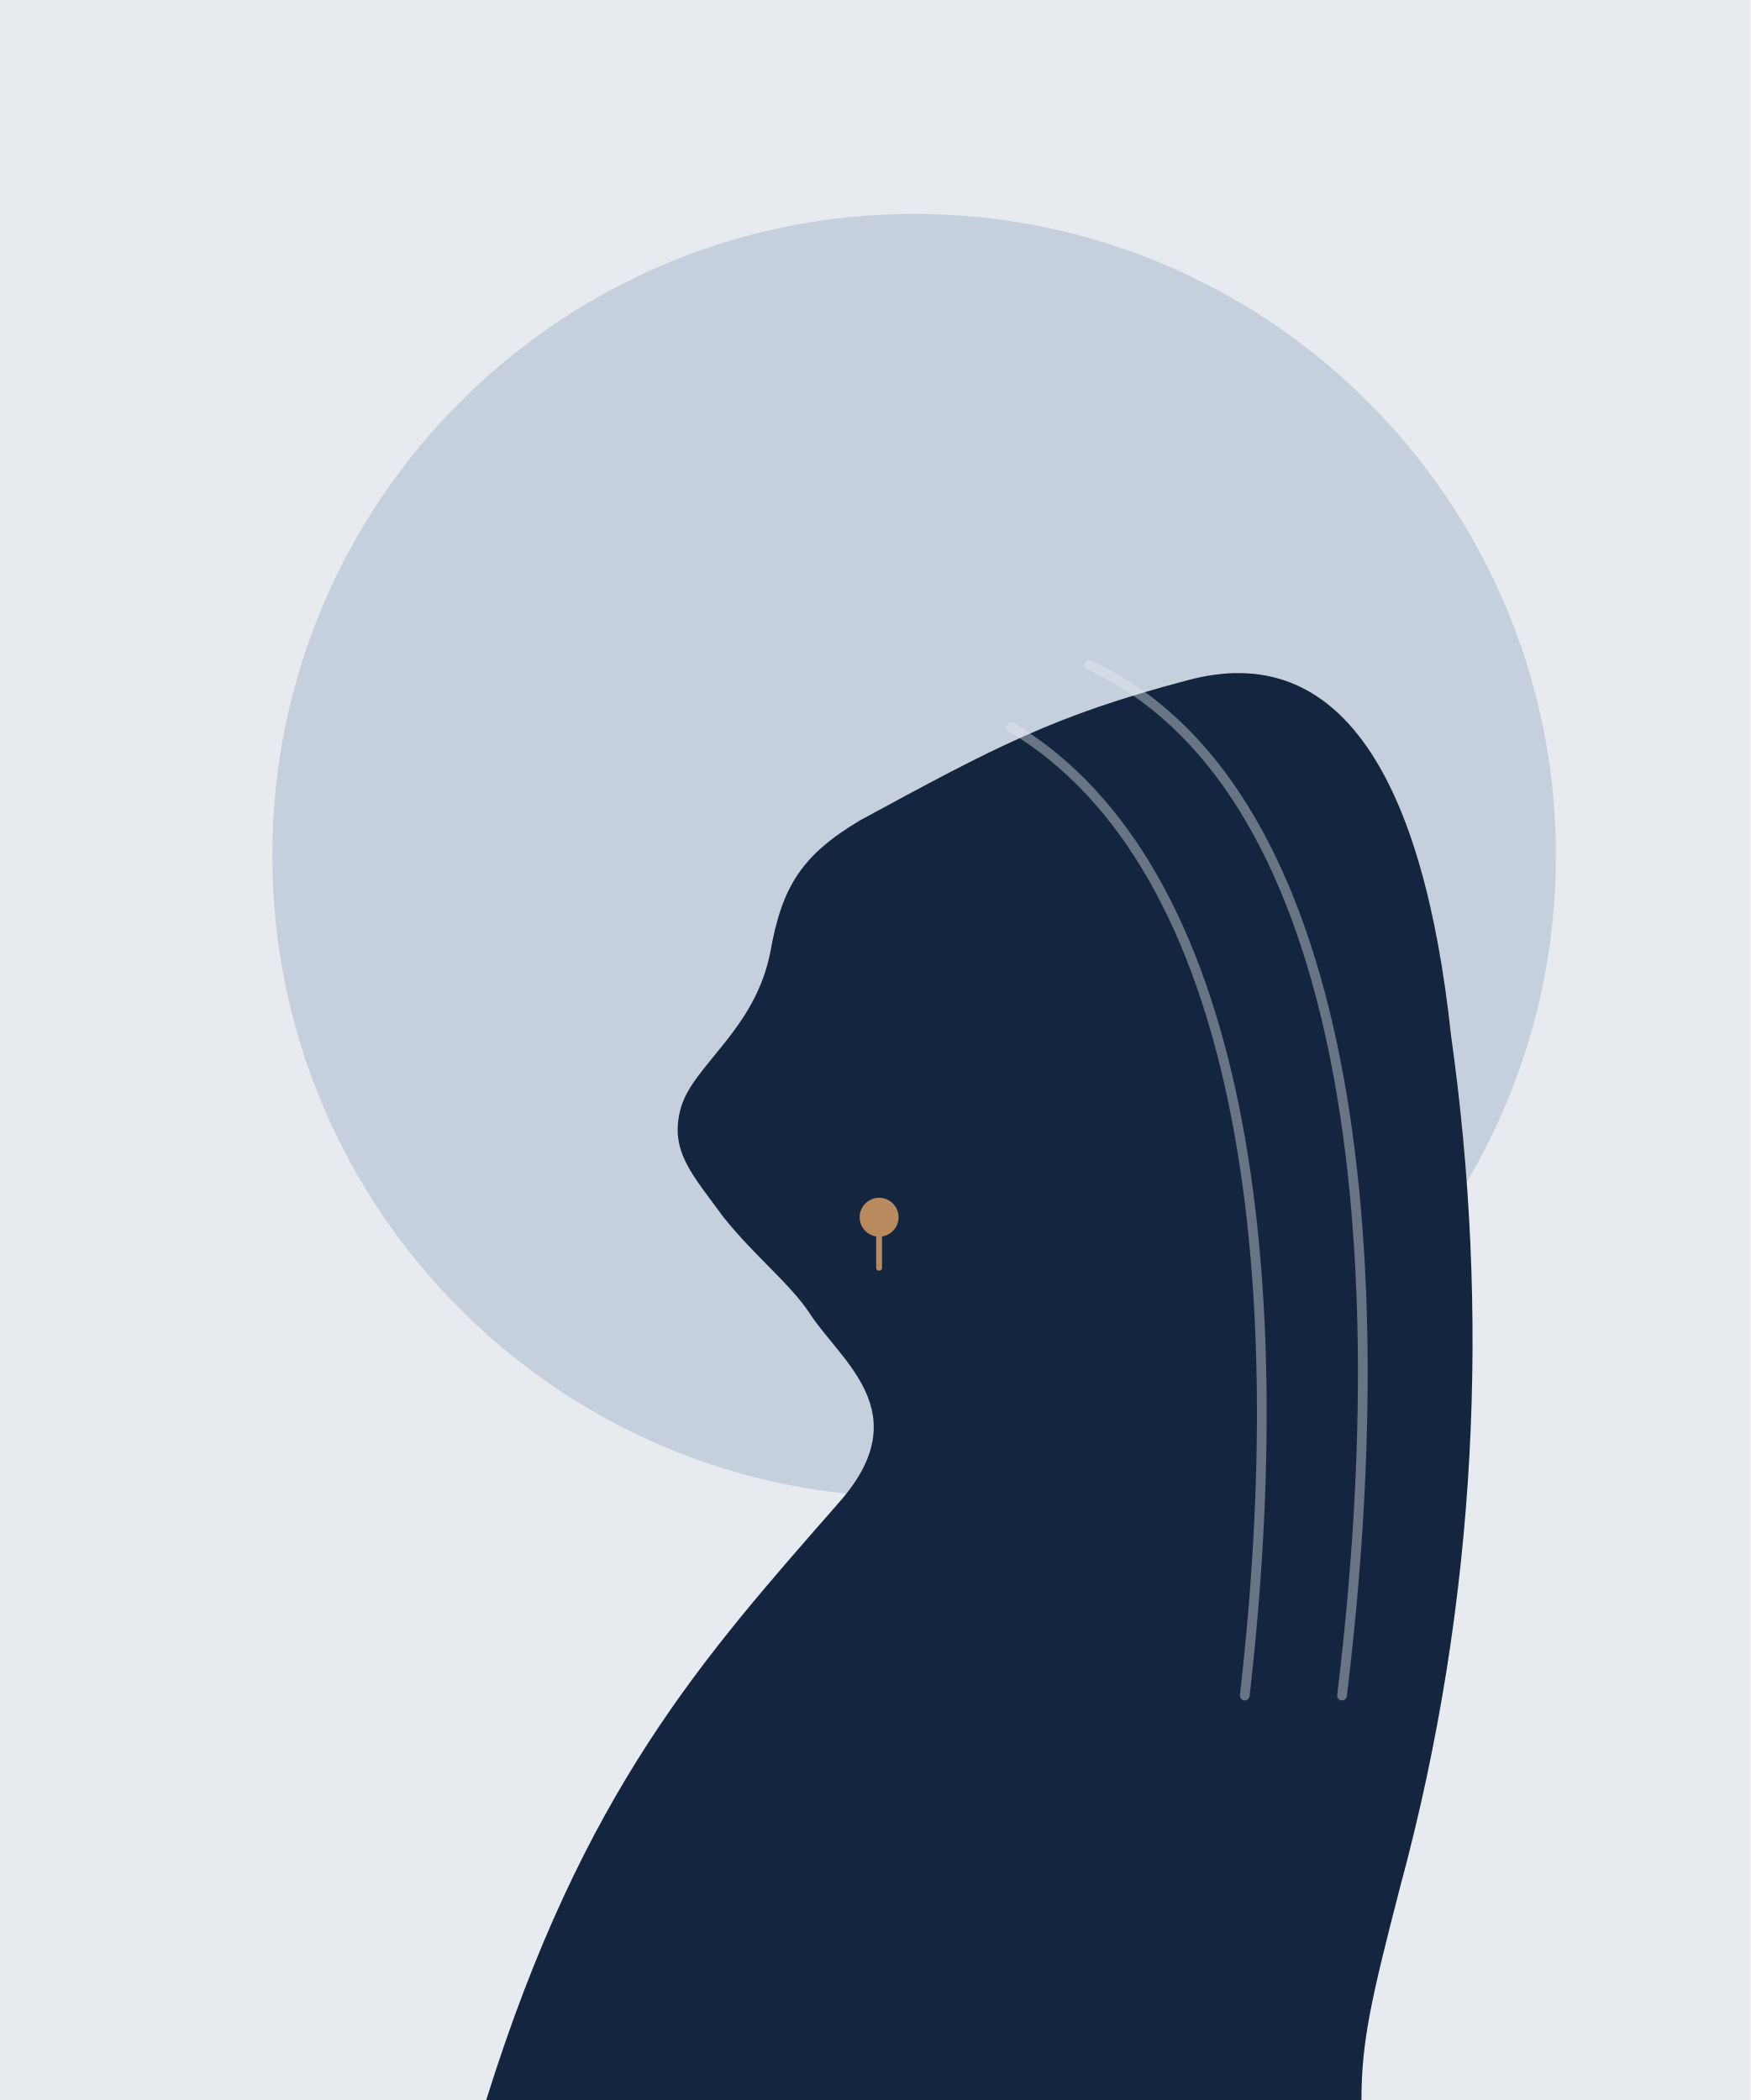
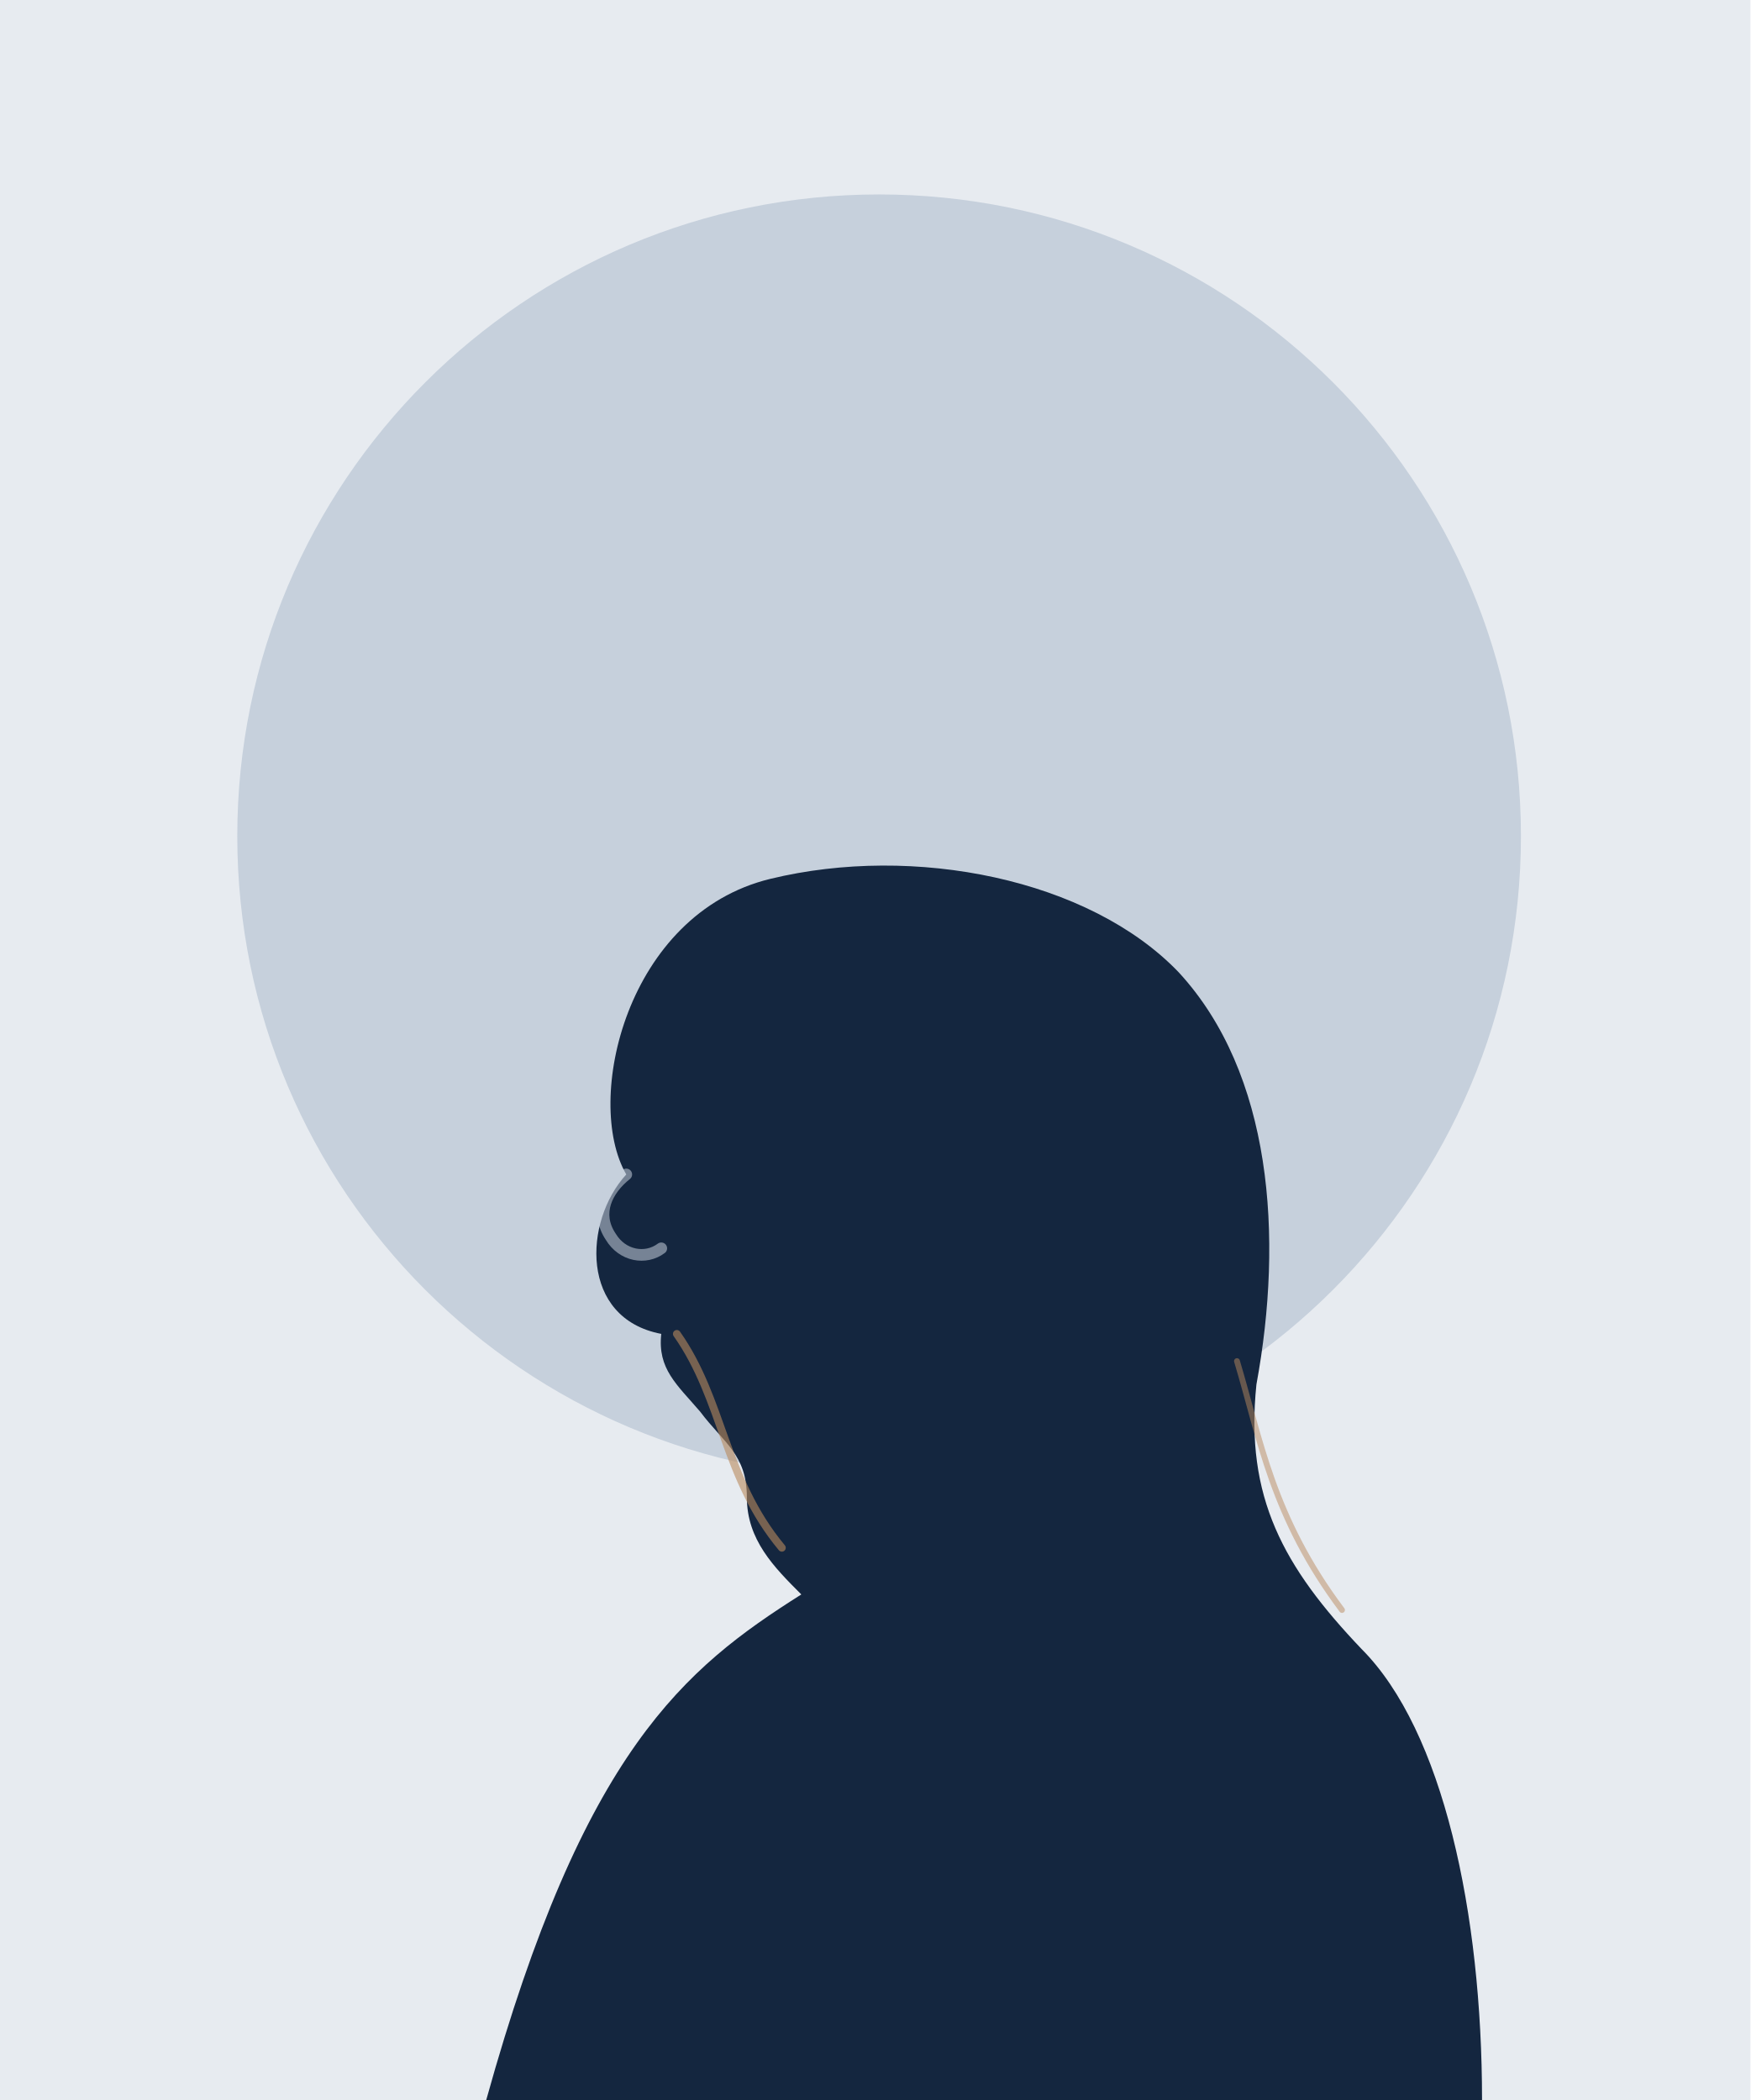
- <svg xmlns="http://www.w3.org/2000/svg" viewBox="0 0 900 1080" preserveAspectRatio="xMidYMid slice" role="img" aria-label="Portrait — Aboné Coiffeur">
+ <svg xmlns="http://www.w3.org/2000/svg" viewBox="0 0 900 1080" preserveAspectRatio="xMidYMid slice" role="img" aria-label="Coupe homme et barbe — Aboné Coiffeur">
  <rect width="900" height="1080" fill="#E7EBF0" />
-   <circle cx="470" cy="440" r="330" fill="#C6D0DC" />
-   <path d="M250 1080     C300 920, 362 852, 432 772     C472 726, 432 700, 416 675     C406 660, 388 646, 372 626     C356 604, 344 592, 350 570     C356 548, 388 530, 396 490     C402 456, 412 440, 442 422     C512 384, 542 368, 610 350     C690 328, 732 402, 746 532     C766 674, 760 822, 720 970     C705 1028, 700 1050, 700 1080     Z" fill="#14263F" />
-   <g fill="none" stroke="#E7EBF0" stroke-opacity="0.4" stroke-width="5" stroke-linecap="round">
-     <path d="M560 342 C690 402, 720 626, 690 872" />
-     <path d="M520 374 C640 446, 665 654, 640 872" />
-   </g>
-   <circle cx="452" cy="626" r="10" fill="#B98A5E" />
-   <path d="M452 626 l0 26" stroke="#B98A5E" stroke-width="3" stroke-linecap="round" />
+   <circle cx="452" cy="430" r="330" fill="#C6D0DC" />
+   <path d="M250 1080     C300 900, 352 858, 412 820     C398 806, 384 792, 384 770     C384 748, 372 742, 360 726     C348 712, 338 704, 340 686     C298 678, 300 628, 322 604     C300 566, 322 470, 396 452     C470 434, 560 452, 606 500     C654 552, 660 636, 646 712     C640 770, 660 806, 700 848     C742 890, 762 984, 762 1080     Z" fill="#14263F" />
+   <path d="M322 604 C312 612, 306 624, 314 636 C320 646, 332 648, 340 642" fill="none" stroke="#C6D0DC" stroke-width="6" stroke-linecap="round" opacity="0.55" />
+   <path d="M348 686 C 372 720, 372 760, 402 796" fill="none" stroke="#B98A5E" stroke-width="4" stroke-linecap="round" opacity="0.6" />
+   <path d="M636 700 C 648 740, 654 780, 690 828" fill="none" stroke="#B98A5E" stroke-width="3" stroke-linecap="round" opacity="0.5" />
</svg>
